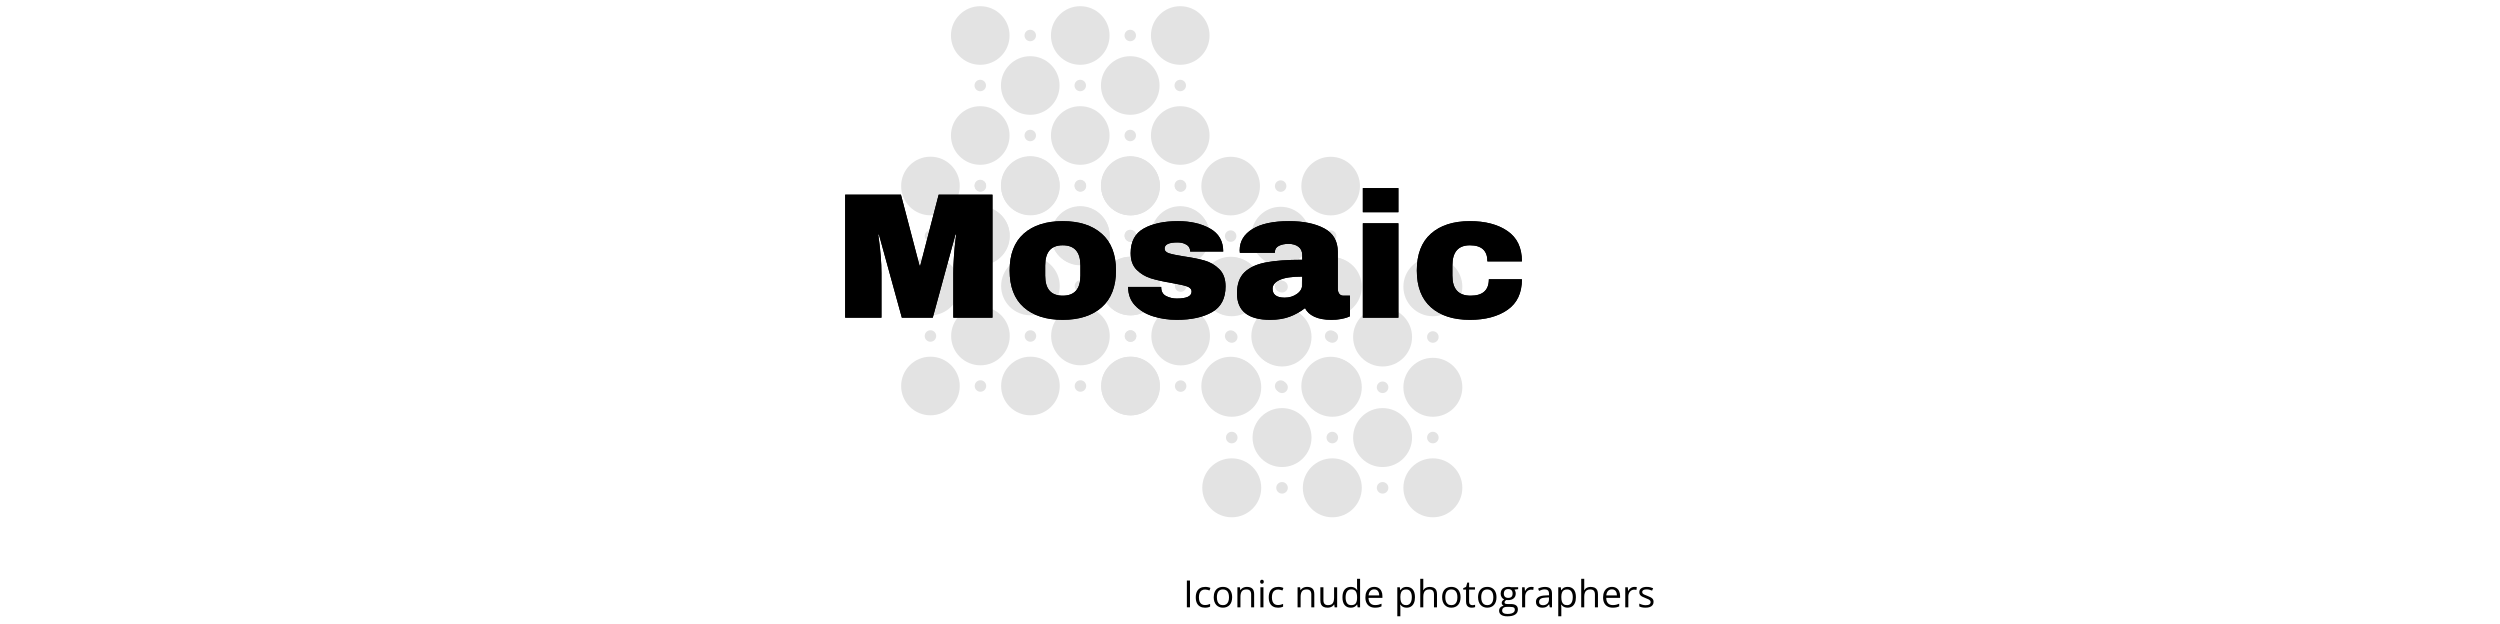
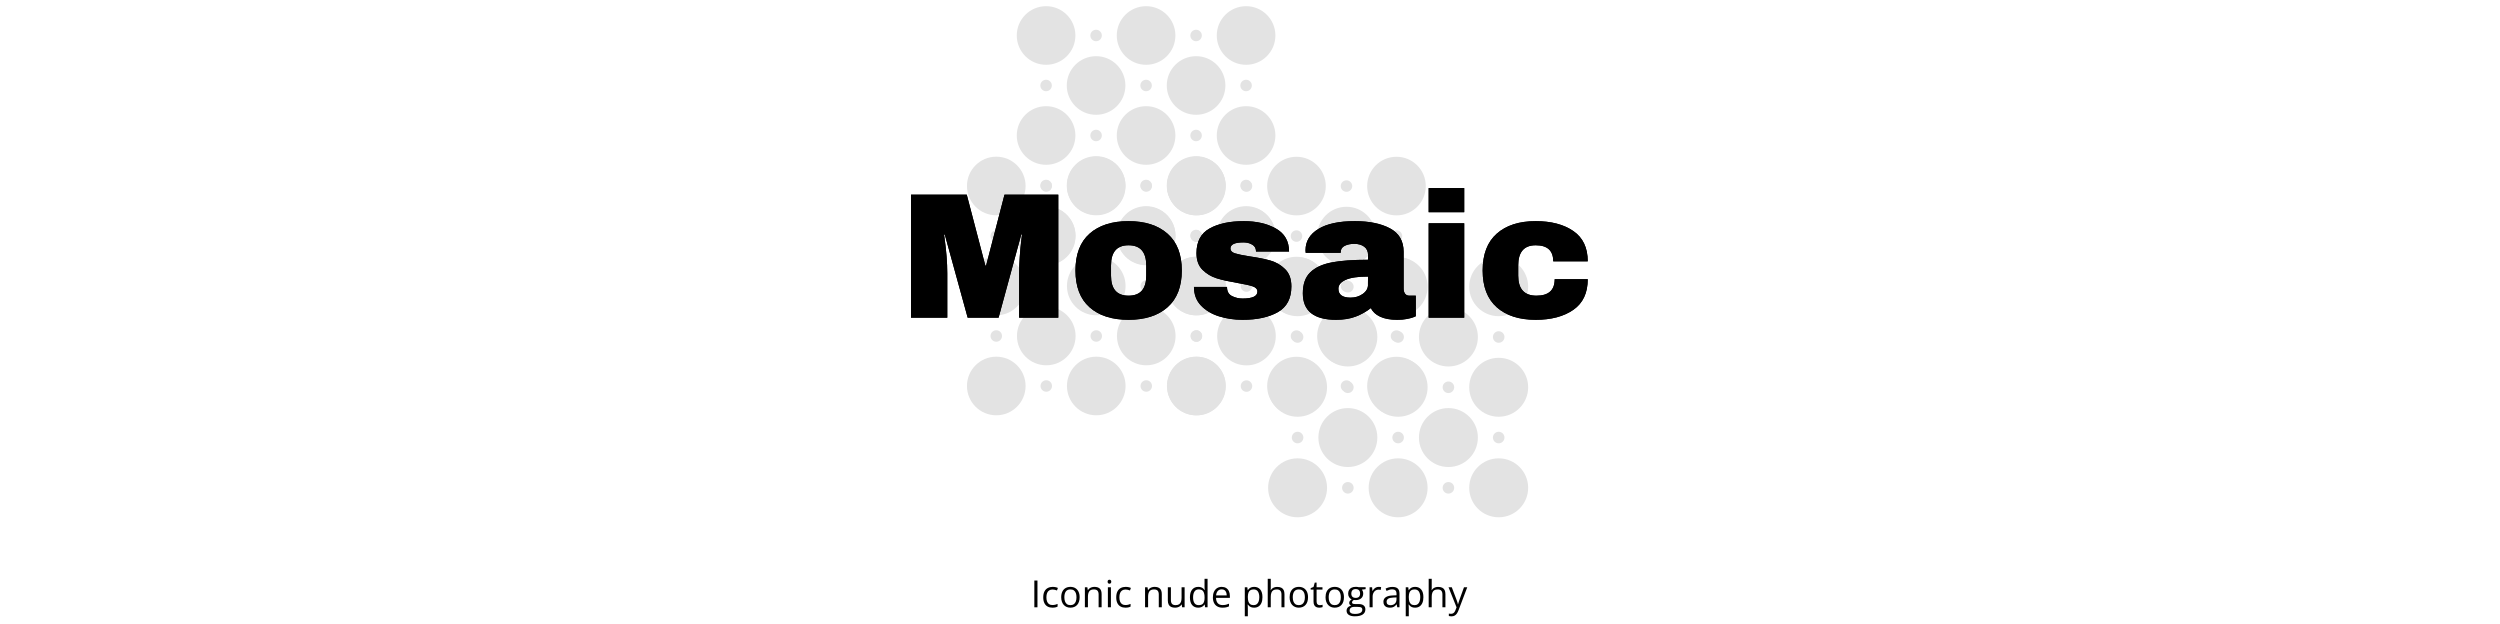
<svg xmlns="http://www.w3.org/2000/svg" version="1.1" width="2000" height="499" viewBox="0 0 2000 499">
-   <svg xml:space="preserve" width="2000" height="499" data-version="2" data-id="lg_FkgTpQstyQD70acRWF" viewBox="0 0 661 499" x="0" y="0">
+   <svg xml:space="preserve" width="2000" height="499" data-version="2" data-id="lg_FkgTpQstyQD70acRWF" viewBox="0 0 553 499" x="0" y="0">
    <rect width="100%" height="100%" fill="transparent" />
-     <circle r="10.2" fill="#e3e3e3" transform="translate(74.86 308.8)scale(2.2988)" />
-     <circle r="2" fill="#e3e3e3" transform="translate(74.86 268.8)scale(2.2988)" />
-     <circle r="2" fill="#e3e3e3" transform="translate(114.86 228.8)scale(2.2988)" />
-     <circle r="2" fill="#e3e3e3" transform="translate(114.86 308.8)scale(2.2988)" />
-     <circle r="10.2" fill="#e3e3e3" transform="translate(114.86 268.8)scale(2.2988)" />
-     <circle r="10.2" fill="#e3e3e3" transform="translate(74.86 228.8)scale(2.2988)" />
-     <circle r="2" fill="#e3e3e3" transform="translate(74.86 188.8)scale(2.2988)" />
-     <circle r="2" fill="#e3e3e3" transform="translate(114.86 148.8)scale(2.2988)" />
-     <circle r="10.2" fill="#e3e3e3" transform="translate(74.86 148.8)scale(2.2988)" />
-     <circle r="10.2" fill="#e3e3e3" transform="translate(114.86 188.8)scale(2.2988)" />
-     <circle r="10.2" fill="#e3e3e3" transform="translate(154.85 308.8)scale(2.2988)" />
-     <circle r="2" fill="#e3e3e3" transform="translate(154.85 268.8)scale(2.2988)" />
-     <circle r="2" fill="#e3e3e3" transform="translate(194.85 228.8)scale(2.2988)" />
-     <circle r="2" fill="#e3e3e3" transform="translate(194.85 308.8)scale(2.2988)" />
-     <circle r="10.2" fill="#e3e3e3" transform="translate(194.85 268.8)scale(2.2988)" />
-     <circle r="10.2" fill="#e3e3e3" transform="translate(154.85 228.8)scale(2.2988)" />
-     <circle r="2" fill="#e3e3e3" transform="translate(154.85 188.8)scale(2.2988)" />
-     <circle r="2" fill="#e3e3e3" transform="translate(194.85 148.8)scale(2.2988)" />
-     <circle r="10.2" fill="#e3e3e3" transform="translate(154.85 148.8)scale(2.2988)" />
-     <circle r="10.2" fill="#e3e3e3" transform="translate(234.85 308.8)scale(2.2988)" />
-     <circle r="2" fill="#e3e3e3" transform="translate(234.85 268.8)scale(2.2988)" />
-     <circle r="10.2" fill="#e3e3e3" transform="translate(234.85 228.8)scale(2.2988)" />
-     <circle r="2" fill="#e3e3e3" transform="translate(234.85 188.8)scale(2.2988)" />
-     <circle r="10.2" fill="#e3e3e3" transform="translate(234.85 148.8)scale(2.2988)" />
-     <circle r="10.2" fill="#e3e3e3" transform="translate(194.85 188.8)scale(2.2988)" />
-     <circle r="10.2" fill="#e3e3e3" transform="translate(114.7 188.4)scale(2.2988)" />
-     <circle r="2" fill="#e3e3e3" transform="translate(114.7 148.4)scale(2.2988)" />
-     <circle r="2" fill="#e3e3e3" transform="translate(154.7 108.4)scale(2.2988)" />
-     <circle r="2" fill="#e3e3e3" transform="translate(154.7 188.4)scale(2.2988)" />
-     <circle r="10.2" fill="#e3e3e3" transform="translate(154.7 148.4)scale(2.2988)" />
-     <circle r="10.2" fill="#e3e3e3" transform="translate(114.7 108.4)scale(2.2988)" />
-     <circle r="2" fill="#e3e3e3" transform="translate(114.7 68.4)scale(2.2988)" />
-     <circle r="2" fill="#e3e3e3" transform="translate(154.7 28.4)scale(2.2988)" />
-     <circle r="10.2" fill="#e3e3e3" transform="translate(114.7 28.4)scale(2.2988)" />
-     <circle r="10.2" fill="#e3e3e3" transform="translate(154.7 68.4)scale(2.2988)" />
-     <circle r="10.2" fill="#e3e3e3" transform="translate(194.7 188.4)scale(2.2988)" />
-     <circle r="2" fill="#e3e3e3" transform="translate(194.7 148.4)scale(2.2988)" />
-     <circle r="2" fill="#e3e3e3" transform="translate(234.7 108.4)scale(2.2988)" />
-     <circle r="2" fill="#e3e3e3" transform="translate(234.7 188.4)scale(2.2988)" />
-     <circle r="10.2" fill="#e3e3e3" transform="translate(234.7 148.4)scale(2.2988)" />
-     <circle r="10.2" fill="#e3e3e3" transform="translate(194.7 108.4)scale(2.2988)" />
-     <circle r="2" fill="#e3e3e3" transform="translate(194.7 68.4)scale(2.2988)" />
-     <circle r="2" fill="#e3e3e3" transform="translate(234.7 28.4)scale(2.2988)" />
-     <circle r="10.2" fill="#e3e3e3" transform="translate(194.7 28.4)scale(2.2988)" />
-     <circle r="10.2" fill="#e3e3e3" transform="translate(274.7 188.4)scale(2.2988)" />
-     <circle r="2" fill="#e3e3e3" transform="translate(274.7 148.4)scale(2.2988)" />
-     <circle r="10.2" fill="#e3e3e3" transform="translate(274.7 108.4)scale(2.2988)" />
-     <circle r="2" fill="#e3e3e3" transform="translate(274.7 68.4)scale(2.2988)" />
-     <circle r="10.2" fill="#e3e3e3" transform="translate(274.7 28.4)scale(2.2988)" />
-     <circle r="10.2" fill="#e3e3e3" transform="translate(234.7 68.4)scale(2.2988)" />
-     <circle r="10.2" fill="#e3e3e3" transform="translate(235.02 308.87)scale(2.2988)" />
-     <circle r="2" fill="#e3e3e3" transform="translate(235.02 268.87)scale(2.2988)" />
-     <circle r="2" fill="#e3e3e3" transform="translate(275.02 228.87)scale(2.2988)" />
-     <circle r="2" fill="#e3e3e3" transform="translate(275.02 308.87)scale(2.2988)" />
-     <circle r="10.2" fill="#e3e3e3" transform="translate(275.02 268.87)scale(2.2988)" />
-     <circle r="10.2" fill="#e3e3e3" transform="translate(235.02 228.87)scale(2.2988)" />
-     <circle r="2" fill="#e3e3e3" transform="translate(235.02 188.87)scale(2.2988)" />
-     <circle r="2" fill="#e3e3e3" transform="translate(275.02 148.87)scale(2.2988)" />
-     <circle r="10.2" fill="#e3e3e3" transform="translate(235.02 148.87)scale(2.2988)" />
-     <circle r="10.2" fill="#e3e3e3" transform="translate(275.02 188.87)scale(2.2988)" />
-     <circle r="10.2" fill="#e3e3e3" transform="translate(315.02 308.87)scale(2.2988)" />
-     <circle r="2" fill="#e3e3e3" transform="translate(315.02 268.87)scale(2.2988)" />
-     <circle r="2" fill="#e3e3e3" transform="translate(355.02 228.87)scale(2.2988)" />
-     <circle r="2" fill="#e3e3e3" transform="translate(355.02 308.87)scale(2.2988)" />
-     <circle r="10.2" fill="#e3e3e3" transform="translate(355.02 268.87)scale(2.2988)" />
-     <circle r="10.2" fill="#e3e3e3" transform="translate(315.02 228.87)scale(2.2988)" />
-     <circle r="2" fill="#e3e3e3" transform="translate(315.02 188.87)scale(2.2988)" />
-     <circle r="2" fill="#e3e3e3" transform="translate(355.02 148.87)scale(2.2988)" />
-     <circle r="10.2" fill="#e3e3e3" transform="translate(315.02 148.87)scale(2.2988)" />
-     <circle r="10.2" fill="#e3e3e3" transform="translate(395.02 308.87)scale(2.2988)" />
-     <circle r="2" fill="#e3e3e3" transform="translate(395.02 268.87)scale(2.2988)" />
-     <circle r="10.2" fill="#e3e3e3" transform="translate(395.02 228.87)scale(2.2988)" />
-     <circle r="2" fill="#e3e3e3" transform="translate(395.02 188.87)scale(2.2988)" />
-     <circle r="10.2" fill="#e3e3e3" transform="translate(395.02 148.87)scale(2.2988)" />
-     <circle r="10.2" fill="#e3e3e3" transform="translate(355.02 188.87)scale(2.2988)" />
-     <circle r="10.2" fill="#e3e3e3" transform="translate(315.9 390.26)scale(2.3115)" />
-     <circle r="2" fill="#e3e3e3" transform="translate(315.9 350.05)scale(2.3115)" />
-     <circle r="2" fill="#e3e3e3" transform="translate(356.13 309.83)scale(2.3115)" />
-     <circle r="2" fill="#e3e3e3" transform="translate(356.13 390.26)scale(2.3115)" />
-     <circle r="10.2" fill="#e3e3e3" transform="translate(356.13 350.05)scale(2.3115)" />
-     <circle r="10.2" fill="#e3e3e3" transform="translate(315.9 309.83)scale(2.3115)" />
-     <circle r="2" fill="#e3e3e3" transform="translate(315.9 269.6)scale(2.3115)" />
-     <circle r="2" fill="#e3e3e3" transform="translate(356.13 229.39)scale(2.3115)" />
-     <circle r="10.2" fill="#e3e3e3" transform="translate(315.9 229.39)scale(2.3115)" />
-     <circle r="10.2" fill="#e3e3e3" transform="translate(356.13 269.6)scale(2.3115)" />
-     <circle r="10.2" fill="#e3e3e3" transform="translate(396.35 390.26)scale(2.3115)" />
-     <circle r="2" fill="#e3e3e3" transform="translate(396.35 350.05)scale(2.3115)" />
-     <circle r="2" fill="#e3e3e3" transform="translate(436.57 309.83)scale(2.3115)" />
-     <circle r="2" fill="#e3e3e3" transform="translate(436.57 390.26)scale(2.3115)" />
-     <circle r="10.2" fill="#e3e3e3" transform="translate(436.57 350.05)scale(2.3115)" />
-     <circle r="10.2" fill="#e3e3e3" transform="translate(396.35 309.83)scale(2.3115)" />
-     <circle r="2" fill="#e3e3e3" transform="translate(396.35 269.6)scale(2.3115)" />
-     <circle r="2" fill="#e3e3e3" transform="translate(436.57 229.39)scale(2.3115)" />
-     <circle r="10.2" fill="#e3e3e3" transform="translate(396.35 229.39)scale(2.3115)" />
-     <circle r="10.2" fill="#e3e3e3" transform="translate(476.79 390.26)scale(2.3115)" />
-     <circle r="2" fill="#e3e3e3" transform="translate(476.79 350.05)scale(2.3115)" />
-     <circle r="10.2" fill="#e3e3e3" transform="translate(476.79 309.83)scale(2.3115)" />
-     <circle r="2" fill="#e3e3e3" transform="translate(476.79 269.6)scale(2.3115)" />
-     <circle r="10.2" fill="#e3e3e3" transform="translate(476.79 229.39)scale(2.3115)" />
-     <circle r="10.2" fill="#e3e3e3" transform="translate(436.57 269.6)scale(2.3115)" />
-     <g transform="translate(277.84 203.66)">
+     <circle r="10.2" fill="#e3e3e3" transform="translate(73.52 308.79)scale(2.2988)" />
+     <circle r="2" fill="#e3e3e3" transform="translate(73.52 268.79)scale(2.2988)" />
+     <circle r="2" fill="#e3e3e3" transform="translate(113.52 228.79)scale(2.2988)" />
+     <circle r="2" fill="#e3e3e3" transform="translate(113.52 308.79)scale(2.2988)" />
+     <circle r="10.2" fill="#e3e3e3" transform="translate(113.52 268.79)scale(2.2988)" />
+     <circle r="10.2" fill="#e3e3e3" transform="translate(73.52 228.79)scale(2.2988)" />
+     <circle r="2" fill="#e3e3e3" transform="translate(73.52 188.79)scale(2.2988)" />
+     <circle r="2" fill="#e3e3e3" transform="translate(113.52 148.79)scale(2.2988)" />
+     <circle r="10.2" fill="#e3e3e3" transform="translate(73.52 148.79)scale(2.2988)" />
+     <circle r="10.2" fill="#e3e3e3" transform="translate(113.52 188.79)scale(2.2988)" />
+     <circle r="10.2" fill="#e3e3e3" transform="translate(153.51 308.79)scale(2.2988)" />
+     <circle r="2" fill="#e3e3e3" transform="translate(153.51 268.79)scale(2.2988)" />
+     <circle r="2" fill="#e3e3e3" transform="translate(193.51 228.79)scale(2.2988)" />
+     <circle r="2" fill="#e3e3e3" transform="translate(193.51 308.79)scale(2.2988)" />
+     <circle r="10.2" fill="#e3e3e3" transform="translate(193.51 268.79)scale(2.2988)" />
+     <circle r="10.2" fill="#e3e3e3" transform="translate(153.51 228.79)scale(2.2988)" />
+     <circle r="2" fill="#e3e3e3" transform="translate(153.51 188.79)scale(2.2988)" />
+     <circle r="2" fill="#e3e3e3" transform="translate(193.51 148.79)scale(2.2988)" />
+     <circle r="10.2" fill="#e3e3e3" transform="translate(153.51 148.79)scale(2.2988)" />
+     <circle r="10.2" fill="#e3e3e3" transform="translate(233.51 308.79)scale(2.2988)" />
+     <circle r="2" fill="#e3e3e3" transform="translate(233.51 268.79)scale(2.2988)" />
+     <circle r="10.2" fill="#e3e3e3" transform="translate(233.51 228.79)scale(2.2988)" />
+     <circle r="2" fill="#e3e3e3" transform="translate(233.51 188.79)scale(2.2988)" />
+     <circle r="10.2" fill="#e3e3e3" transform="translate(233.51 148.79)scale(2.2988)" />
+     <circle r="10.2" fill="#e3e3e3" transform="translate(193.51 188.79)scale(2.2988)" />
+     <circle r="10.2" fill="#e3e3e3" transform="translate(113.37 188.39)scale(2.2988)" />
+     <circle r="2" fill="#e3e3e3" transform="translate(113.37 148.39)scale(2.2988)" />
+     <circle r="2" fill="#e3e3e3" transform="translate(153.37 108.39)scale(2.2988)" />
+     <circle r="2" fill="#e3e3e3" transform="translate(153.37 188.39)scale(2.2988)" />
+     <circle r="10.2" fill="#e3e3e3" transform="translate(153.37 148.39)scale(2.2988)" />
+     <circle r="10.2" fill="#e3e3e3" transform="translate(113.37 108.39)scale(2.2988)" />
+     <circle r="2" fill="#e3e3e3" transform="translate(113.37 68.39)scale(2.2988)" />
+     <circle r="2" fill="#e3e3e3" transform="translate(153.37 28.39)scale(2.2988)" />
+     <circle r="10.2" fill="#e3e3e3" transform="translate(113.37 28.39)scale(2.2988)" />
+     <circle r="10.2" fill="#e3e3e3" transform="translate(153.37 68.39)scale(2.2988)" />
+     <circle r="10.2" fill="#e3e3e3" transform="translate(193.37 188.39)scale(2.2988)" />
+     <circle r="2" fill="#e3e3e3" transform="translate(193.37 148.39)scale(2.2988)" />
+     <circle r="2" fill="#e3e3e3" transform="translate(233.37 108.39)scale(2.2988)" />
+     <circle r="2" fill="#e3e3e3" transform="translate(233.37 188.39)scale(2.2988)" />
+     <circle r="10.2" fill="#e3e3e3" transform="translate(233.37 148.39)scale(2.2988)" />
+     <circle r="10.2" fill="#e3e3e3" transform="translate(193.37 108.39)scale(2.2988)" />
+     <circle r="2" fill="#e3e3e3" transform="translate(193.37 68.39)scale(2.2988)" />
+     <circle r="2" fill="#e3e3e3" transform="translate(233.37 28.39)scale(2.2988)" />
+     <circle r="10.2" fill="#e3e3e3" transform="translate(193.37 28.39)scale(2.2988)" />
+     <circle r="10.2" fill="#e3e3e3" transform="translate(273.37 188.39)scale(2.2988)" />
+     <circle r="2" fill="#e3e3e3" transform="translate(273.37 148.39)scale(2.2988)" />
+     <circle r="10.2" fill="#e3e3e3" transform="translate(273.37 108.39)scale(2.2988)" />
+     <circle r="2" fill="#e3e3e3" transform="translate(273.37 68.39)scale(2.2988)" />
+     <circle r="10.2" fill="#e3e3e3" transform="translate(273.37 28.39)scale(2.2988)" />
+     <circle r="10.2" fill="#e3e3e3" transform="translate(233.37 68.39)scale(2.2988)" />
+     <circle r="10.2" fill="#e3e3e3" transform="translate(233.68 308.86)scale(2.2988)" />
+     <circle r="2" fill="#e3e3e3" transform="translate(233.68 268.86)scale(2.2988)" />
+     <circle r="2" fill="#e3e3e3" transform="translate(273.68 228.86)scale(2.2988)" />
+     <circle r="2" fill="#e3e3e3" transform="translate(273.68 308.86)scale(2.2988)" />
+     <circle r="10.2" fill="#e3e3e3" transform="translate(273.68 268.86)scale(2.2988)" />
+     <circle r="10.2" fill="#e3e3e3" transform="translate(233.68 228.86)scale(2.2988)" />
+     <circle r="2" fill="#e3e3e3" transform="translate(233.68 188.86)scale(2.2988)" />
+     <circle r="2" fill="#e3e3e3" transform="translate(273.68 148.86)scale(2.2988)" />
+     <circle r="10.2" fill="#e3e3e3" transform="translate(233.68 148.86)scale(2.2988)" />
+     <circle r="10.2" fill="#e3e3e3" transform="translate(273.68 188.86)scale(2.2988)" />
+     <circle r="10.2" fill="#e3e3e3" transform="translate(313.68 308.86)scale(2.2988)" />
+     <circle r="2" fill="#e3e3e3" transform="translate(313.68 268.86)scale(2.2988)" />
+     <circle r="2" fill="#e3e3e3" transform="translate(353.68 228.86)scale(2.2988)" />
+     <circle r="2" fill="#e3e3e3" transform="translate(353.68 308.86)scale(2.2988)" />
+     <circle r="10.2" fill="#e3e3e3" transform="translate(353.68 268.86)scale(2.2988)" />
+     <circle r="10.2" fill="#e3e3e3" transform="translate(313.68 228.86)scale(2.2988)" />
+     <circle r="2" fill="#e3e3e3" transform="translate(313.68 188.86)scale(2.2988)" />
+     <circle r="2" fill="#e3e3e3" transform="translate(353.68 148.86)scale(2.2988)" />
+     <circle r="10.2" fill="#e3e3e3" transform="translate(313.68 148.86)scale(2.2988)" />
+     <circle r="10.2" fill="#e3e3e3" transform="translate(393.68 308.86)scale(2.2988)" />
+     <circle r="2" fill="#e3e3e3" transform="translate(393.68 268.86)scale(2.2988)" />
+     <circle r="10.2" fill="#e3e3e3" transform="translate(393.68 228.86)scale(2.2988)" />
+     <circle r="2" fill="#e3e3e3" transform="translate(393.68 188.86)scale(2.2988)" />
+     <circle r="10.2" fill="#e3e3e3" transform="translate(393.68 148.86)scale(2.2988)" />
+     <circle r="10.2" fill="#e3e3e3" transform="translate(353.68 188.86)scale(2.2988)" />
+     <circle r="10.2" fill="#e3e3e3" transform="translate(314.57 390.25)scale(2.3115)" />
+     <circle r="2" fill="#e3e3e3" transform="translate(314.57 350.04)scale(2.3115)" />
+     <circle r="2" fill="#e3e3e3" transform="translate(354.79 309.82)scale(2.3115)" />
+     <circle r="2" fill="#e3e3e3" transform="translate(354.79 390.25)scale(2.3115)" />
+     <circle r="10.2" fill="#e3e3e3" transform="translate(354.79 350.04)scale(2.3115)" />
+     <circle r="10.2" fill="#e3e3e3" transform="translate(314.57 309.82)scale(2.3115)" />
+     <circle r="2" fill="#e3e3e3" transform="translate(314.57 269.6)scale(2.3115)" />
+     <circle r="2" fill="#e3e3e3" transform="translate(354.79 229.38)scale(2.3115)" />
+     <circle r="10.2" fill="#e3e3e3" transform="translate(314.57 229.38)scale(2.3115)" />
+     <circle r="10.2" fill="#e3e3e3" transform="translate(354.79 269.6)scale(2.3115)" />
+     <circle r="10.2" fill="#e3e3e3" transform="translate(395 390.25)scale(2.3115)" />
+     <circle r="2" fill="#e3e3e3" transform="translate(395 350.04)scale(2.3115)" />
+     <circle r="2" fill="#e3e3e3" transform="translate(435.23 309.82)scale(2.3115)" />
+     <circle r="2" fill="#e3e3e3" transform="translate(435.23 390.25)scale(2.3115)" />
+     <circle r="10.2" fill="#e3e3e3" transform="translate(435.23 350.04)scale(2.3115)" />
+     <circle r="10.2" fill="#e3e3e3" transform="translate(395 309.82)scale(2.3115)" />
+     <circle r="2" fill="#e3e3e3" transform="translate(395 269.6)scale(2.3115)" />
+     <circle r="2" fill="#e3e3e3" transform="translate(435.23 229.38)scale(2.3115)" />
+     <circle r="10.2" fill="#e3e3e3" transform="translate(395 229.38)scale(2.3115)" />
+     <circle r="10.2" fill="#e3e3e3" transform="translate(475.45 390.25)scale(2.3115)" />
+     <circle r="2" fill="#e3e3e3" transform="translate(475.45 350.04)scale(2.3115)" />
+     <circle r="10.2" fill="#e3e3e3" transform="translate(475.45 309.82)scale(2.3115)" />
+     <circle r="2" fill="#e3e3e3" transform="translate(475.45 269.6)scale(2.3115)" />
+     <circle r="10.2" fill="#e3e3e3" transform="translate(475.45 229.38)scale(2.3115)" />
+     <circle r="10.2" fill="#e3e3e3" transform="translate(435.23 269.6)scale(2.3115)" />
+     <g transform="translate(276.5 203.65)">
      <filter id="a" width="140%" height="140%" x="-20%" y="-20%">
        <feGaussianBlur in="SourceAlpha" />
        <feOffset result="oBlur" />
        <feFlood flood-color="#000" flood-opacity="1" />
        <feComposite in2="oBlur" operator="in" />
        <feMerge>
          <feMergeNode />
          <feMergeNode in="SourceGraphic" />
        </feMerge>
      </filter>
      <g filter="url(#a)">
        <path fill="#000000" d="M-153.365 50.485h-31.32v-35.47q0-6.57.5-13.51.5-6.93 1.07-11.65.58-4.72.72-6.01h-.57l-18.16 66.64h-24.74l-18.31-66.5h-.57q.14 1.29.79 5.94.64 4.65 1.21 11.58.57 6.94.57 13.51v35.47h-29.02v-98.39h44.61l14.87 56.78h.58l14.72-56.78h43.05z" />
        <rect width="117.83" height="98.39" x="-58.91" y="-49.2" fill="none" rx="0" ry="0" transform="translate(-211.78 1.79)" />
        <path fill="#000000" d="M-97.165-26.735q19.87 0 31.24 10.08 11.37 10.08 11.37 29.39 0 19.3-11.37 29.38-11.37 10.08-31.24 10.08-19.88 0-31.18-10.01-11.29-10.01-11.29-29.45 0-19.45 11.29-29.46 11.3-10.01 31.18-10.01m0 19.3q-14.02 0-14.02 16.16v8.15q0 16.02 14.02 16.02 14.15 0 14.15-16.02v-8.15q0-16.16-14.15-16.16" />
        <rect width="85.08" height="78.93" x="-42.54" y="-39.47" fill="none" rx="0" ry="0" transform="translate(-96.6 13.23)" />
        <path fill="#000000" d="M-4.935-26.735q15.16 0 25.67 5.93 10.51 5.94 10.51 18.38H4.795q0-4.15-3.72-5.86-2.58-1.43-6.44-1.43-10.29 0-10.29 4.86 0 2.71 3.57 3.86 3.58 1.14 11.73 2.43 10.01 1.43 16.73 3.36 6.72 1.93 11.72 6.86 5.01 4.94 5.01 13.8 0 14.45-10.8 20.6-10.79 6.14-28.24 6.14-10.01 0-18.88-2.78-8.86-2.79-14.44-8.66-5.58-5.86-5.58-14.87h26.46v.57q.14 4.87 4.07 6.8 3.94 1.93 8.37 1.93 11.87 0 11.87-5.58 0-2.86-3.72-4.15-3.72-1.28-12.15-2.71-10.16-1.72-16.66-3.72-6.51-2-11.37-6.79-4.86-4.79-4.86-13.37 0-13.88 10.51-19.74 10.51-5.86 27.38-5.86" />
        <rect width="77.94" height="78.93" x="-38.97" y="-39.47" fill="none" rx="0" ry="0" transform="translate(-5.37 13.23)" />
        <path fill="#000000" d="M83.865-26.735q17.31 0 28.18 5.79 10.86 5.79 10.86 18.8v29.46q0 2.43 1.15 4.01 1.14 1.57 3.43 1.57h5.15v16.44q-.43.29-2.22.93-1.79.65-5.08 1.29-3.28.64-7.57.64-8.3 0-13.66-2.5-5.36-2.5-7.37-6.93-5.43 4.29-12.15 6.86-6.72 2.57-15.73 2.57-26.6 0-26.6-21.16 0-11.01 5.94-16.8 5.93-5.79 17.08-7.94 11.16-2.14 29.18-2.14V.435q0-4.43-3.08-6.72-3.07-2.29-7.93-2.29-4.44 0-7.66 1.57-3.21 1.58-3.21 5.01v.57h-28.03q-.14-.72-.14-2 0-10.73 10.22-17.02 10.23-6.29 29.24-6.29m10.59 44.33q-12.16 0-17.95 2.64-5.79 2.65-5.79 7.08 0 7.15 9.72 7.15 5.58 0 9.8-3 4.22-3 4.22-7.44z" />
        <rect width="90.38" height="78.93" x="-45.19" y="-39.47" fill="none" rx="0" ry="0" transform="translate(87.94 13.23)" />
        <path fill="#000000" d="M171.385-33.885h-28.46v-19.31h28.46zm0 84.37h-28.46v-75.51h28.46z" />
        <rect width="28.46" height="103.68" x="-14.23" y="-51.84" fill="none" rx="0" ry="0" transform="translate(157.66 -.85)" />
        <path fill="#000000" d="M228.585-26.735q18.59 0 30.1 7.93 11.51 7.94 11.51 24.24h-27.6q0-12.87-14.01-12.87t-14.01 16.16v8.15q0 16.02 14.58 16.02 14.59 0 14.59-13.16h26.45q0 16.45-11.51 24.46-11.51 8-30.1 8-19.88 0-31.17-10.01-11.3-10.01-11.3-29.45 0-19.45 11.3-29.46 11.29-10.01 31.17-10.01" />
        <rect width="84.08" height="78.93" x="-42.04" y="-39.47" fill="none" rx="0" ry="0" transform="translate(228.66 13.23)" />
      </g>
    </g>
-     <path fill="#000000" d="M282.485 485.848h-2.49v-21.41h2.49z" />
-     <rect width="2.49" height="21.41" x="-1.25" y="-10.71" fill="none" rx="0" ry="0" transform="translate(281.74 475.64)" />
-     <path fill="#000000" d="M294.435 486.148q-2.17 0-3.82-.9-1.66-.89-2.58-2.72-.92-1.83-.92-4.62 0-2.91.97-4.76.98-1.86 2.69-2.75 1.71-.89 3.9-.89 1.2 0 2.32.24 1.12.24 1.84.61l-.74 2.03q-.73-.29-1.69-.53-.96-.23-1.79-.23-1.67 0-2.78.72-1.1.72-1.65 2.11-.55 1.39-.55 3.42 0 1.95.53 3.33.54 1.38 1.6 2.1 1.06.73 2.66.73 1.27 0 2.3-.27 1.02-.28 1.86-.64v2.17q-.81.41-1.8.63-.99.22-2.35.22" />
-     <rect width="11.72" height="16.64" x="-5.86" y="-8.32" fill="none" rx="0" ry="0" transform="translate(293.48 478.33)" />
-     <path fill="#000000" d="M316.215 477.798q0 1.97-.51 3.53-.51 1.55-1.48 2.62-.96 1.07-2.33 1.63-1.37.57-3.1.57-1.61 0-2.95-.57-1.34-.56-2.32-1.63-.97-1.07-1.51-2.62-.53-1.56-.53-3.53 0-2.64.89-4.49.9-1.86 2.56-2.83 1.66-.97 3.96-.97 2.2 0 3.85.98 1.64.98 2.56 2.83.91 1.85.91 4.48m-12.21 0q0 1.93.51 3.35.51 1.42 1.58 2.2 1.07.77 2.76.77 1.67 0 2.74-.77 1.08-.78 1.59-2.2.52-1.42.52-3.35 0-1.92-.52-3.32-.51-1.4-1.58-2.16-1.07-.76-2.77-.76-2.5 0-3.67 1.65-1.16 1.66-1.16 4.59" />
-     <rect width="14.73" height="16.64" x="-7.37" y="-8.32" fill="none" rx="0" ry="0" transform="translate(309.35 478.33)" />
-     <path fill="#000000" d="M328.025 469.508q2.86 0 4.32 1.39 1.47 1.4 1.47 4.49v10.46h-2.4v-10.29q0-2.01-.92-3.01-.92-.99-2.81-.99-2.66 0-3.75 1.51-1.08 1.5-1.08 4.38v8.4h-2.43v-16.05h1.96l.37 2.31h.13q.51-.85 1.3-1.43.79-.57 1.78-.87.98-.3 2.06-.3" />
-     <rect width="13.39" height="16.34" x="-6.7" y="-8.17" fill="none" rx="0" ry="0" transform="translate(327.62 478.18)" />
-     <path fill="#000000" d="M338.825 469.798h2.43v16.05h-2.43zm1.24-6.01q.6 0 1.04.39.43.39.43 1.21 0 .81-.43 1.2-.44.4-1.04.4-.63 0-1.04-.4-.42-.39-.42-1.2 0-.82.42-1.21.41-.39 1.04-.39" />
-     <rect width="2.93" height="22.06" x="-1.47" y="-11.03" fill="none" rx="0" ry="0" transform="translate(340.57 475.32)" />
-     <path fill="#000000" d="M352.825 486.148q-2.17 0-3.82-.9-1.66-.89-2.58-2.72-.92-1.83-.92-4.62 0-2.91.97-4.76.98-1.86 2.69-2.75 1.71-.89 3.9-.89 1.2 0 2.32.24 1.12.24 1.84.61l-.74 2.03q-.73-.29-1.69-.53-.96-.23-1.79-.23-1.67 0-2.78.72-1.1.72-1.65 2.11-.55 1.39-.55 3.42 0 1.95.53 3.33.54 1.38 1.6 2.1 1.06.73 2.66.73 1.27 0 2.3-.27 1.02-.28 1.86-.64v2.17q-.81.41-1.8.63-.99.22-2.35.22" />
-     <rect width="11.72" height="16.64" x="-5.86" y="-8.32" fill="none" rx="0" ry="0" transform="translate(351.87 478.33)" />
-     <path fill="#000000" d="M376.165 469.508q2.85 0 4.32 1.39 1.46 1.4 1.46 4.49v10.46h-2.4v-10.29q0-2.01-.92-3.01-.91-.99-2.8-.99-2.67 0-3.75 1.51-1.08 1.5-1.08 4.38v8.4h-2.44v-16.05h1.97l.36 2.31h.13q.52-.85 1.31-1.43.79-.57 1.77-.87.98-.3 2.07-.3" />
-     <rect width="13.39" height="16.34" x="-6.7" y="-8.17" fill="none" rx="0" ry="0" transform="translate(375.75 478.18)" />
-     <path fill="#000000" d="M397.765 469.798h2.45v16.05h-1.99l-.35-2.25h-.14q-.49.83-1.29 1.4-.79.58-1.78.86-.98.29-2.1.29-1.9 0-3.19-.62-1.29-.61-1.94-1.9-.65-1.29-.65-3.31v-10.52h2.46v10.34q0 2.01.91 3 .9.98 2.76.98 1.79 0 2.85-.67 1.07-.67 1.53-1.98.47-1.31.47-3.22z" />
-     <rect width="13.43" height="16.35" x="-6.71" y="-8.18" fill="none" rx="0" ry="0" transform="translate(394 478.47)" />
-     <path fill="#000000" d="M411.065 486.148q-3.04 0-4.82-2.08-1.78-2.08-1.78-6.19 0-4.14 1.81-6.26 1.82-2.11 4.84-2.11 1.27 0 2.22.33.96.34 1.64.9.69.57 1.16 1.29h.18q-.06-.46-.12-1.25t-.06-1.29v-6.43h2.43v22.79h-1.96l-.37-2.28h-.1q-.45.72-1.15 1.3-.69.59-1.65.93-.96.35-2.27.35m.38-2.03q2.58 0 3.65-1.46 1.07-1.46 1.07-4.35v-.44q0-3.06-1.02-4.7-1.02-1.64-3.7-1.64-2.24 0-3.35 1.72-1.11 1.72-1.11 4.69 0 2.96 1.1 4.57 1.11 1.61 3.36 1.61" />
-     <rect width="14.1" height="23.09" x="-7.05" y="-11.54" fill="none" rx="0" ry="0" transform="translate(412.01 475.1)" />
-     <path fill="#000000" d="M429.895 469.508q2.05 0 3.51.9 1.47.91 2.24 2.55.78 1.63.78 3.81v1.51h-11.09q.04 2.83 1.41 4.31 1.36 1.48 3.84 1.48 1.52 0 2.69-.28t2.43-.82v2.14q-1.21.54-2.41.79-1.19.25-2.82.25-2.31 0-4.03-.95-1.72-.94-2.68-2.77-.95-1.84-.95-4.49 0-2.59.87-4.49.87-1.89 2.46-2.92 1.59-1.02 3.75-1.02m-.03 1.99q-1.95 0-3.11 1.27-1.16 1.28-1.38 3.56h8.5q-.01-1.43-.45-2.52-.43-1.1-1.31-1.7-.88-.61-2.25-.61" />
-     <rect width="13.61" height="16.64" x="-6.8" y="-8.32" fill="none" rx="0" ry="0" transform="translate(430.12 478.33)" />
-     <path fill="#000000" d="M455.895 469.508q3 0 4.79 2.06 1.78 2.07 1.78 6.21 0 2.74-.82 4.6-.82 1.86-2.3 2.81-1.49.96-3.51.96-1.28 0-2.24-.34-.97-.34-1.66-.91-.69-.57-1.14-1.24h-.18q.05.57.11 1.37.07.81.07 1.41v6.59h-2.45v-23.23h2.01l.32 2.37h.12q.47-.73 1.14-1.34.68-.61 1.65-.97.97-.35 2.31-.35m-.43 2.05q-1.67 0-2.69.64-1.01.65-1.48 1.93-.47 1.28-.5 3.21v.47q0 2.04.45 3.44.44 1.41 1.48 2.14 1.03.73 2.77.73 1.5 0 2.49-.8 1-.81 1.49-2.25t.49-3.32q0-2.84-1.11-4.52-1.1-1.67-3.39-1.67" />
-     <rect width="14.12" height="23.52" x="-7.06" y="-11.76" fill="none" rx="0" ry="0" transform="translate(455.9 481.77)" />
-     <path fill="#000000" d="M466.705 463.058h2.43v6.81q0 .59-.03 1.18t-.1 1.09h.16q.5-.85 1.27-1.43.77-.57 1.75-.87.98-.3 2.08-.3 1.93 0 3.23.61 1.29.62 1.94 1.9.66 1.29.66 3.34v10.46h-2.41v-10.29q0-2.01-.91-3.01-.92-.99-2.81-.99-1.78 0-2.85.68-1.06.68-1.52 2-.46 1.32-.46 3.22v8.39h-2.43z" />
-     <rect width="13.39" height="22.79" x="-6.7" y="-11.39" fill="none" rx="0" ry="0" transform="translate(473.9 474.95)" />
-     <path fill="#000000" d="M498.945 477.798q0 1.97-.51 3.53-.52 1.55-1.48 2.62-.97 1.07-2.34 1.63-1.37.57-3.1.57-1.61 0-2.95-.57-1.34-.56-2.31-1.63-.98-1.07-1.51-2.62-.54-1.56-.54-3.53 0-2.64.9-4.49.89-1.86 2.55-2.83 1.67-.97 3.97-.97 2.19 0 3.84.98t2.56 2.83q.92 1.85.92 4.48m-12.22 0q0 1.93.52 3.35.51 1.42 1.58 2.2 1.07.77 2.75.77 1.67 0 2.75-.77 1.07-.78 1.59-2.2.51-1.42.51-3.35 0-1.92-.51-3.32-.52-1.4-1.58-2.16-1.07-.76-2.77-.76-2.51 0-3.67 1.65-1.17 1.66-1.17 4.59" />
-     <rect width="14.74" height="16.64" x="-7.37" y="-8.32" fill="none" rx="0" ry="0" transform="translate(492.07 478.33)" />
-     <path fill="#000000" d="M508.335 484.148q.6 0 1.23-.1t1.02-.25v1.89q-.42.19-1.17.32-.76.14-1.48.14-1.27 0-2.31-.45t-1.66-1.52q-.63-1.07-.63-2.96v-9.52h-2.28v-1.18l2.3-.96.97-3.48h1.46v3.72h4.7v1.9h-4.7v9.45q0 1.51.7 2.26.69.74 1.85.74" />
-     <rect width="9.53" height="20.07" x="-4.76" y="-10.04" fill="none" rx="0" ry="0" transform="translate(506.32 476.61)" />
-     <path fill="#000000" d="M527.685 477.798q0 1.97-.51 3.53-.52 1.55-1.48 2.62-.97 1.07-2.34 1.63-1.37.57-3.1.57-1.61 0-2.95-.57-1.34-.56-2.31-1.63-.98-1.07-1.51-2.62-.54-1.56-.54-3.53 0-2.64.9-4.49.89-1.86 2.55-2.83 1.67-.97 3.97-.97 2.19 0 3.84.98t2.56 2.83q.92 1.85.92 4.48m-12.22 0q0 1.93.52 3.35.51 1.42 1.58 2.2 1.07.77 2.75.77 1.67 0 2.75-.77 1.07-.78 1.59-2.2.51-1.42.51-3.35 0-1.92-.51-3.32-.52-1.4-1.58-2.16-1.07-.76-2.77-.76-2.51 0-3.67 1.65-1.17 1.66-1.17 4.59" />
-     <rect width="14.74" height="16.64" x="-7.37" y="-8.32" fill="none" rx="0" ry="0" transform="translate(520.82 478.33)" />
-     <path fill="#000000" d="M536.375 493.058q-3.17 0-4.88-1.18-1.72-1.18-1.72-3.3 0-1.51.96-2.58t2.66-1.42q-.63-.29-1.07-.88-.45-.59-.45-1.35 0-.88.49-1.54.49-.67 1.5-1.28-1.26-.52-2.04-1.74-.79-1.22-.79-2.85 0-1.73.72-2.95.72-1.22 2.08-1.87 1.36-.64 3.3-.64.42 0 .85.03.44.04.83.11.4.06.69.15h5.51v1.57l-2.96.36q.44.57.73 1.38.3.81.3 1.79 0 2.4-1.63 3.81-1.63 1.42-4.47 1.42-.67 0-1.38-.12-.71.39-1.09.88-.37.48-.37 1.11 0 .47.29.75.28.28.82.4.54.13 1.31.13h2.82q2.63 0 4.02 1.09 1.4 1.1 1.4 3.21 0 2.67-2.16 4.09-2.17 1.42-6.27 1.42m.07-1.9q1.99 0 3.3-.41 1.31-.4 1.97-1.15.65-.76.65-1.8 0-.97-.44-1.46t-1.29-.66q-.85-.16-2.08-.16h-2.78q-1.09 0-1.89.33-.81.34-1.24 1-.43.66-.43 1.64 0 1.3 1.09 1.98 1.1.69 3.14.69m.63-12.84q1.74 0 2.62-.87.88-.88.88-2.57 0-1.8-.89-2.7-.9-.9-2.64-.9-1.67 0-2.57.93-.9.93-.9 2.72 0 1.64.91 2.52.9.87 2.59.87" />
-     <rect width="15.24" height="23.58" x="-7.62" y="-11.79" fill="none" rx="0" ry="0" transform="translate(537.9 481.77)" />
-     <path fill="#000000" d="M555.475 469.508q.48 0 1.01.05t.94.14l-.31 2.25q-.4-.1-.88-.16t-.91-.06q-.97 0-1.82.39-.86.39-1.5 1.11-.65.73-1.01 1.75-.37 1.01-.37 2.26v8.61h-2.45v-16.05h2.02l.27 2.96h.1q.5-.9 1.2-1.64.7-.74 1.63-1.17.94-.44 2.08-.44" />
-     <rect width="9.25" height="16.34" x="-4.63" y="-8.17" fill="none" rx="0" ry="0" transform="translate(553.3 478.18)" />
-     <path fill="#000000" d="M566.445 469.538q2.87 0 4.26 1.28 1.39 1.29 1.39 4.12v10.91h-1.77l-.47-2.37h-.11q-.68.88-1.41 1.47-.73.6-1.69.9-.96.3-2.35.3-1.47 0-2.6-.52-1.14-.51-1.79-1.55-.65-1.04-.65-2.64 0-2.4 1.9-3.69 1.91-1.29 5.8-1.4l2.77-.12v-.98q0-2.08-.89-2.92-.9-.83-2.52-.83-1.26 0-2.4.36-1.15.37-2.17.87l-.75-1.85q1.08-.55 2.49-.95 1.41-.39 2.96-.39m3.25 9.88v-1.48l-2.44.11q-3.01.11-4.24.98-1.23.86-1.23 2.44 0 1.38.84 2.04.83.66 2.21.66 2.14 0 3.5-1.19 1.36-1.18 1.36-3.56" />
-     <rect width="12.84" height="16.61" x="-6.42" y="-8.3" fill="none" rx="0" ry="0" transform="translate(566.17 478.34)" />
-     <path fill="#000000" d="M584.655 469.508q3 0 4.79 2.06 1.78 2.07 1.78 6.21 0 2.74-.82 4.6-.82 1.86-2.3 2.81-1.49.96-3.51.96-1.28 0-2.24-.34-.97-.34-1.66-.91-.69-.57-1.14-1.24h-.18q.05.57.11 1.37.07.81.07 1.41v6.59h-2.45v-23.23h2.01l.32 2.37h.12q.47-.73 1.14-1.34.68-.61 1.65-.97.97-.35 2.31-.35m-.43 2.05q-1.67 0-2.69.64-1.01.65-1.48 1.93-.47 1.28-.5 3.21v.47q0 2.04.45 3.44.44 1.41 1.48 2.14 1.03.73 2.77.73 1.5 0 2.49-.8 1-.81 1.49-2.25t.49-3.32q0-2.84-1.11-4.52-1.1-1.67-3.39-1.67" />
-     <rect width="14.12" height="23.52" x="-7.06" y="-11.76" fill="none" rx="0" ry="0" transform="translate(584.66 481.77)" />
-     <path fill="#000000" d="M595.465 463.058h2.43v6.81q0 .59-.03 1.18t-.1 1.09h.16q.5-.85 1.27-1.43.76-.57 1.75-.87.98-.3 2.08-.3 1.93 0 3.23.61 1.29.62 1.94 1.9.66 1.29.66 3.34v10.46h-2.41v-10.29q0-2.01-.91-3.01-.92-.99-2.81-.99-1.78 0-2.85.68-1.06.68-1.52 2-.46 1.32-.46 3.22v8.39h-2.43z" />
-     <rect width="13.39" height="22.79" x="-6.7" y="-11.39" fill="none" rx="0" ry="0" transform="translate(602.66 474.95)" />
-     <path fill="#000000" d="M620.045 469.508q2.05 0 3.51.9 1.47.91 2.24 2.55.78 1.63.78 3.81v1.51h-11.09q.05 2.83 1.41 4.31 1.36 1.48 3.84 1.48 1.52 0 2.69-.28t2.43-.82v2.14q-1.21.54-2.41.79-1.19.25-2.82.25-2.31 0-4.03-.95-1.72-.94-2.68-2.77-.95-1.84-.95-4.49 0-2.59.87-4.49.88-1.89 2.47-2.92 1.58-1.02 3.74-1.02m-.03 1.99q-1.95 0-3.11 1.27-1.15 1.28-1.37 3.56h8.49q-.01-1.43-.44-2.52-.44-1.1-1.32-1.7-.87-.61-2.25-.61" />
-     <rect width="13.61" height="16.64" x="-6.8" y="-8.32" fill="none" rx="0" ry="0" transform="translate(620.27 478.33)" />
-     <path fill="#000000" d="M638.005 469.508q.48 0 1.01.05t.94.14l-.31 2.25q-.4-.1-.88-.16t-.91-.06q-.97 0-1.82.39-.86.39-1.5 1.11-.65.73-1.02 1.75-.36 1.01-.36 2.26v8.61h-2.45v-16.05h2.02l.27 2.96h.1q.5-.9 1.2-1.64.7-.74 1.63-1.17.93-.44 2.08-.44" />
-     <rect width="9.25" height="16.34" x="-4.63" y="-8.17" fill="none" rx="0" ry="0" transform="translate(635.83 478.18)" />
-     <path fill="#000000" d="M653.355 481.458q0 1.54-.77 2.58-.77 1.05-2.2 1.58-1.43.53-3.4.53-1.69 0-2.92-.27-1.23-.26-2.15-.74v-2.25q.98.49 2.34.88 1.36.4 2.79.4 2.08 0 3.01-.68.94-.67.94-1.83 0-.66-.37-1.16-.38-.51-1.26-.98-.87-.48-2.43-1.05-1.54-.59-2.66-1.16-1.12-.58-1.72-1.42-.61-.83-.61-2.17 0-2.03 1.65-3.12 1.64-1.09 4.32-1.09 1.45 0 2.72.28 1.27.29 2.37.77l-.82 1.95q-1-.43-2.13-.72t-2.3-.29q-1.68 0-2.58.55-.9.56-.9 1.53 0 .75.41 1.23.42.48 1.34.91.93.42 2.44.99 1.5.56 2.6 1.15 1.1.6 1.7 1.44.59.84.59 2.16" />
-     <rect width="11.44" height="16.64" x="-5.72" y="-8.32" fill="none" rx="0" ry="0" transform="translate(648.13 478.33)" />
+     <path fill="#000000" d="M106.465 485.838h-2.49v-21.41h2.49z" />
+     <rect width="2.49" height="21.41" x="-1.25" y="-10.71" fill="none" rx="0" ry="0" transform="translate(105.72 475.63)" />
+     <path fill="#000000" d="M118.425 486.138q-2.17 0-3.83-.9-1.65-.89-2.57-2.72-.93-1.83-.93-4.62 0-2.91.98-4.76.97-1.86 2.69-2.75 1.71-.89 3.89-.89 1.2 0 2.32.24 1.12.24 1.84.61l-.73 2.03q-.73-.29-1.69-.53-.96-.23-1.8-.23-1.67 0-2.77.72-1.11.72-1.66 2.11-.55 1.39-.55 3.42 0 1.95.54 3.33.53 1.38 1.59 2.1 1.07.73 2.66.73 1.28 0 2.3-.27 1.03-.28 1.86-.64v2.17q-.8.41-1.79.63-.99.22-2.35.22" />
+     <rect width="11.72" height="16.64" x="-5.86" y="-8.32" fill="none" rx="0" ry="0" transform="translate(117.45 478.32)" />
+     <path fill="#000000" d="M140.205 477.788q0 1.97-.51 3.53-.52 1.55-1.48 2.62-.97 1.07-2.34 1.63-1.37.57-3.1.57-1.61 0-2.95-.57-1.34-.56-2.31-1.63-.98-1.07-1.51-2.62-.54-1.56-.54-3.53 0-2.64.9-4.49.89-1.86 2.55-2.83 1.67-.97 3.97-.97 2.19 0 3.84.98t2.56 2.83q.92 1.85.92 4.48m-12.22 0q0 1.93.52 3.35.51 1.42 1.58 2.2 1.07.77 2.75.77 1.67 0 2.75-.77 1.07-.78 1.59-2.2.51-1.42.51-3.35 0-1.92-.51-3.32-.52-1.4-1.58-2.16-1.07-.76-2.77-.76-2.51 0-3.67 1.65-1.17 1.66-1.17 4.59" />
+     <rect width="14.74" height="16.64" x="-7.37" y="-8.32" fill="none" rx="0" ry="0" transform="translate(133.34 478.32)" />
+     <path fill="#000000" d="M152.015 469.498q2.85 0 4.32 1.39 1.46 1.4 1.46 4.49v10.46h-2.4v-10.29q0-2.01-.92-3.01-.91-.99-2.8-.99-2.67 0-3.75 1.51-1.08 1.5-1.08 4.38v8.4h-2.44v-16.05h1.97l.36 2.31h.13q.52-.85 1.31-1.43.79-.57 1.77-.87.98-.3 2.07-.3" />
+     <rect width="13.39" height="16.34" x="-6.7" y="-8.17" fill="none" rx="0" ry="0" transform="translate(151.6 478.17)" />
+     <path fill="#000000" d="M162.805 469.788h2.43v16.05h-2.43zm1.25-6.01q.6 0 1.03.39.43.39.43 1.21 0 .81-.43 1.2-.43.4-1.03.4-.63 0-1.05-.4-.42-.39-.42-1.2 0-.82.42-1.21t1.05-.39" />
+     <rect width="2.93" height="22.06" x="-1.47" y="-11.03" fill="none" rx="0" ry="0" transform="translate(164.55 475.3)" />
+     <path fill="#000000" d="M176.815 486.138q-2.17 0-3.83-.9-1.65-.89-2.58-2.72-.92-1.83-.92-4.62 0-2.91.98-4.76.97-1.86 2.68-2.75 1.72-.89 3.9-.89 1.2 0 2.32.24 1.12.24 1.84.61l-.73 2.03q-.73-.29-1.69-.53-.96-.23-1.8-.23-1.67 0-2.77.72-1.11.72-1.66 2.11-.55 1.39-.55 3.42 0 1.95.54 3.33.53 1.38 1.59 2.1 1.06.73 2.66.73 1.28 0 2.3-.27 1.03-.28 1.86-.64v2.17q-.8.41-1.79.63-.99.22-2.35.22" />
+     <rect width="11.72" height="16.64" x="-5.86" y="-8.32" fill="none" rx="0" ry="0" transform="translate(175.84 478.32)" />
+     <path fill="#000000" d="M200.145 469.498q2.86 0 4.32 1.39 1.47 1.4 1.47 4.49v10.46h-2.41v-10.29q0-2.01-.91-3.01-.92-.99-2.81-.99-2.66 0-3.75 1.51-1.08 1.5-1.08 4.38v8.4h-2.43v-16.05h1.96l.37 2.31h.13q.51-.85 1.3-1.43.79-.57 1.78-.87.98-.3 2.06-.3" />
+     <rect width="13.39" height="16.34" x="-6.7" y="-8.17" fill="none" rx="0" ry="0" transform="translate(199.74 478.17)" />
+     <path fill="#000000" d="M221.755 469.788h2.44v16.05h-1.99l-.35-2.25h-.13q-.5.83-1.29 1.4-.79.58-1.78.86-.99.29-2.1.29-1.91 0-3.2-.62-1.29-.61-1.94-1.9-.65-1.29-.65-3.31v-10.52h2.46v10.34q0 2.01.91 3 .91.98 2.77.98 1.79 0 2.85-.67t1.53-1.98q.47-1.31.47-3.22z" />
+     <rect width="13.43" height="16.35" x="-6.71" y="-8.18" fill="none" rx="0" ry="0" transform="translate(217.98 478.46)" />
+     <path fill="#000000" d="M235.055 486.138q-3.05 0-4.83-2.08-1.78-2.08-1.78-6.19 0-4.14 1.82-6.26 1.81-2.11 4.83-2.11 1.28 0 2.23.33.95.34 1.64.9.69.57 1.16 1.29h.17q-.06-.46-.11-1.25-.06-.79-.06-1.29v-6.43h2.43v22.79h-1.96l-.37-2.28h-.1q-.46.72-1.15 1.3-.7.59-1.66.93-.96.35-2.26.35m.38-2.03q2.58 0 3.65-1.46 1.07-1.46 1.07-4.35v-.44q0-3.06-1.02-4.7-1.02-1.64-3.7-1.64-2.24 0-3.36 1.72-1.11 1.72-1.11 4.69 0 2.96 1.11 4.57 1.1 1.61 3.36 1.61" />
+     <rect width="14.11" height="23.09" x="-7.05" y="-11.54" fill="none" rx="0" ry="0" transform="translate(236 475.1)" />
+     <path fill="#000000" d="M253.875 469.498q2.05 0 3.52.9 1.46.91 2.24 2.55.77 1.63.77 3.81v1.51h-11.08q.04 2.83 1.4 4.31 1.36 1.48 3.84 1.48 1.52 0 2.7-.28 1.17-.28 2.43-.82v2.14q-1.22.54-2.41.79-1.2.25-2.82.25-2.32 0-4.04-.95-1.72-.94-2.67-2.77-.95-1.84-.95-4.49 0-2.59.87-4.49.87-1.89 2.46-2.92 1.59-1.02 3.74-1.02m-.03 1.99q-1.95 0-3.1 1.27-1.16 1.28-1.38 3.56h8.5q-.02-1.43-.45-2.52-.43-1.1-1.31-1.7-.88-.61-2.26-.61" />
+     <rect width="13.6" height="16.64" x="-6.8" y="-8.32" fill="none" rx="0" ry="0" transform="translate(254.1 478.32)" />
+     <path fill="#000000" d="M279.875 469.498q3.01 0 4.79 2.06 1.79 2.07 1.79 6.21 0 2.74-.82 4.6-.82 1.86-2.31 2.81-1.48.96-3.51.96-1.27 0-2.24-.34-.96-.34-1.65-.91-.69-.57-1.15-1.24h-.17q.04.57.11 1.37.06.81.06 1.41v6.59h-2.44v-23.23h2.01l.32 2.37h.11q.47-.73 1.15-1.34.67-.61 1.65-.97.97-.35 2.3-.35m-.42 2.05q-1.67 0-2.69.64-1.02.65-1.49 1.93-.47 1.28-.5 3.21v.47q0 2.04.45 3.44.45 1.41 1.48 2.14 1.03.73 2.78.73 1.49 0 2.49-.8.99-.81 1.48-2.25t.49-3.32q0-2.84-1.1-4.52-1.11-1.67-3.39-1.67" />
+     <rect width="14.12" height="23.52" x="-7.06" y="-11.76" fill="none" rx="0" ry="0" transform="translate(279.9 481.76)" />
+     <path fill="#000000" d="M290.685 463.048h2.43v6.81q0 .59-.02 1.18-.03.59-.11 1.09h.16q.5-.85 1.27-1.43.77-.57 1.75-.87.98-.3 2.08-.3 1.94 0 3.23.61 1.3.62 1.95 1.9.65 1.29.65 3.34v10.46h-2.4v-10.29q0-2.01-.92-3.01-.91-.99-2.8-.99-1.79 0-2.85.68t-1.52 2q-.47 1.32-.47 3.22v8.39h-2.43z" />
+     <rect width="13.39" height="22.79" x="-6.7" y="-11.39" fill="none" rx="0" ry="0" transform="translate(297.88 474.94)" />
+     <path fill="#000000" d="M322.925 477.788q0 1.97-.51 3.53-.51 1.55-1.48 2.62-.96 1.07-2.33 1.63-1.37.57-3.1.57-1.61 0-2.95-.57-1.34-.56-2.32-1.63-.97-1.07-1.51-2.62-.53-1.56-.53-3.53 0-2.64.89-4.49.9-1.86 2.56-2.83 1.66-.97 3.96-.97 2.2 0 3.85.98 1.64.98 2.56 2.83.91 1.85.91 4.48m-12.21 0q0 1.93.51 3.35.51 1.42 1.58 2.2 1.07.77 2.76.77 1.67 0 2.74-.77 1.08-.78 1.59-2.2.51-1.42.51-3.35 0-1.92-.51-3.32t-1.58-2.16q-1.07-.76-2.77-.76-2.5 0-3.67 1.65-1.16 1.66-1.16 4.59" />
+     <rect width="14.73" height="16.64" x="-7.37" y="-8.32" fill="none" rx="0" ry="0" transform="translate(316.06 478.32)" />
+     <path fill="#000000" d="M332.315 484.138q.6 0 1.23-.1t1.03-.25v1.89q-.42.19-1.18.32-.75.14-1.47.14-1.28 0-2.32-.45-1.04-.45-1.66-1.52-.62-1.07-.62-2.96v-9.52h-2.29v-1.18l2.3-.96.97-3.48h1.47v3.72h4.7v1.9h-4.7v9.45q0 1.51.69 2.26.7.74 1.85.74" />
+     <rect width="9.54" height="20.07" x="-4.77" y="-10.04" fill="none" rx="0" ry="0" transform="translate(330.3 476.6)" />
+     <path fill="#000000" d="M351.665 477.788q0 1.97-.51 3.53-.51 1.55-1.48 2.62-.96 1.07-2.33 1.63-1.37.57-3.1.57-1.61 0-2.95-.57-1.34-.56-2.32-1.63-.97-1.07-1.51-2.62-.53-1.56-.53-3.53 0-2.64.89-4.49.9-1.86 2.56-2.83 1.66-.97 3.96-.97 2.2 0 3.85.98 1.64.98 2.56 2.83.91 1.85.91 4.48m-12.21 0q0 1.93.51 3.35.51 1.42 1.58 2.2 1.07.77 2.76.77 1.67 0 2.74-.77 1.08-.78 1.59-2.2.52-1.42.52-3.35 0-1.92-.52-3.32-.51-1.4-1.58-2.16-1.07-.76-2.77-.76-2.5 0-3.67 1.65-1.16 1.66-1.16 4.59" />
+     <rect width="14.73" height="16.64" x="-7.37" y="-8.32" fill="none" rx="0" ry="0" transform="translate(344.8 478.32)" />
+     <path fill="#000000" d="M360.355 493.048q-3.16 0-4.88-1.18-1.71-1.18-1.71-3.3 0-1.51.96-2.58t2.66-1.42q-.63-.29-1.08-.88-.45-.59-.45-1.35 0-.88.49-1.54.5-.67 1.51-1.28-1.26-.52-2.05-1.74-.78-1.22-.78-2.85 0-1.73.72-2.95.71-1.22 2.08-1.87 1.36-.64 3.29-.64.43 0 .86.03.43.04.83.11.39.06.69.15h5.5v1.57l-2.96.36q.44.57.74 1.38.29.81.29 1.79 0 2.4-1.63 3.81-1.62 1.42-4.46 1.42-.68 0-1.38-.12-.72.39-1.09.88-.38.48-.38 1.11 0 .47.29.75t.83.4q.54.13 1.3.13h2.83q2.62 0 4.02 1.09 1.4 1.1 1.4 3.21 0 2.67-2.17 4.09t-6.27 1.42m.07-1.9q2 0 3.31-.41 1.31-.4 1.96-1.15.65-.76.65-1.8 0-.97-.44-1.46t-1.29-.66q-.85-.16-2.08-.16h-2.78q-1.08 0-1.89.33-.8.34-1.24 1-.43.66-.43 1.64 0 1.3 1.1 1.98 1.1.69 3.13.69m.63-12.84q1.75 0 2.63-.87.88-.88.88-2.57 0-1.8-.9-2.7-.89-.9-2.64-.9-1.66 0-2.57.93-.9.93-.9 2.72 0 1.64.91 2.52.91.87 2.59.87" />
+     <rect width="15.23" height="23.58" x="-7.62" y="-11.79" fill="none" rx="0" ry="0" transform="translate(361.88 481.76)" />
+     <path fill="#000000" d="M379.455 469.498q.49 0 1.01.05.53.05.94.14l-.31 2.25q-.39-.1-.88-.16-.48-.06-.9-.06-.97 0-1.83.39-.85.39-1.5 1.11-.64.73-1.01 1.75-.37 1.01-.37 2.26v8.61h-2.44v-16.05h2.02l.26 2.96h.11q.49-.9 1.2-1.64.7-.74 1.63-1.17.93-.44 2.07-.44" />
+     <rect width="9.24" height="16.34" x="-4.62" y="-8.17" fill="none" rx="0" ry="0" transform="translate(377.29 478.17)" />
+     <path fill="#000000" d="M390.425 469.528q2.88 0 4.27 1.28 1.39 1.29 1.39 4.12v10.91h-1.77l-.47-2.37h-.12q-.67.88-1.41 1.47-.73.6-1.69.9-.96.3-2.35.3-1.46 0-2.6-.52-1.13-.51-1.79-1.55-.65-1.04-.65-2.64 0-2.4 1.91-3.69 1.9-1.29 5.8-1.4l2.77-.12v-.98q0-2.08-.9-2.92-.89-.83-2.52-.83-1.26 0-2.4.36-1.14.37-2.17.87l-.74-1.85q1.08-.55 2.49-.95 1.4-.39 2.95-.39m3.26 9.88v-1.48l-2.45.11q-3 .11-4.23.98-1.23.86-1.23 2.44 0 1.38.83 2.04.84.66 2.21.66 2.14 0 3.5-1.19 1.37-1.18 1.37-3.56" />
+     <rect width="12.85" height="16.61" x="-6.42" y="-8.3" fill="none" rx="0" ry="0" transform="translate(390.16 478.33)" />
+     <path fill="#000000" d="M408.635 469.498q3.01 0 4.79 2.06 1.79 2.07 1.79 6.21 0 2.74-.82 4.6-.82 1.86-2.31 2.81-1.48.96-3.51.96-1.27 0-2.24-.34-.96-.34-1.65-.91-.69-.57-1.15-1.24h-.17q.04.57.11 1.37.06.81.06 1.41v6.59h-2.44v-23.23h2.01l.32 2.37h.11q.47-.73 1.15-1.34.67-.61 1.65-.97.97-.35 2.3-.35m-.42 2.05q-1.67 0-2.69.64-1.02.65-1.49 1.93-.47 1.28-.5 3.21v.47q0 2.04.45 3.44.45 1.41 1.48 2.14 1.03.73 2.78.73 1.49 0 2.49-.8.99-.81 1.48-2.25t.49-3.32q0-2.84-1.1-4.52-1.11-1.67-3.39-1.67" />
+     <rect width="14.12" height="23.52" x="-7.06" y="-11.76" fill="none" rx="0" ry="0" transform="translate(408.65 481.76)" />
+     <path fill="#000000" d="M419.445 463.048h2.43v6.81q0 .59-.02 1.18-.03.59-.11 1.09h.16q.5-.85 1.27-1.43.77-.57 1.75-.87.98-.3 2.08-.3 1.94 0 3.23.61 1.3.62 1.95 1.9.65 1.29.65 3.34v10.46h-2.4v-10.29q0-2.01-.92-3.01-.91-.99-2.8-.99-1.79 0-2.85.68t-1.52 2q-.47 1.32-.47 3.22v8.39h-2.43z" />
+     <rect width="13.39" height="22.79" x="-6.7" y="-11.39" fill="none" rx="0" ry="0" transform="translate(426.64 474.94)" />
+     <path fill="#000000" d="m441.745 485.868-6.43-16.08h2.6l3.55 9.32q.31.82.57 1.57.26.75.47 1.44.2.69.32 1.34h.1q.21-.74.59-1.93t.82-2.44l3.36-9.3h2.62l-6.99 18.41q-.56 1.48-1.3 2.58t-1.79 1.69q-1.06.6-2.55.6-.69 0-1.22-.09-.52-.08-.9-.18v-1.95q.32.08.78.13.46.06.96.06.91 0 1.57-.34.67-.34 1.15-1 .49-.66.84-1.57z" />
+     <rect width="15" height="23.28" x="-7.5" y="-11.64" fill="none" rx="0" ry="0" transform="translate(443.31 481.93)" />
  </svg>
</svg>
